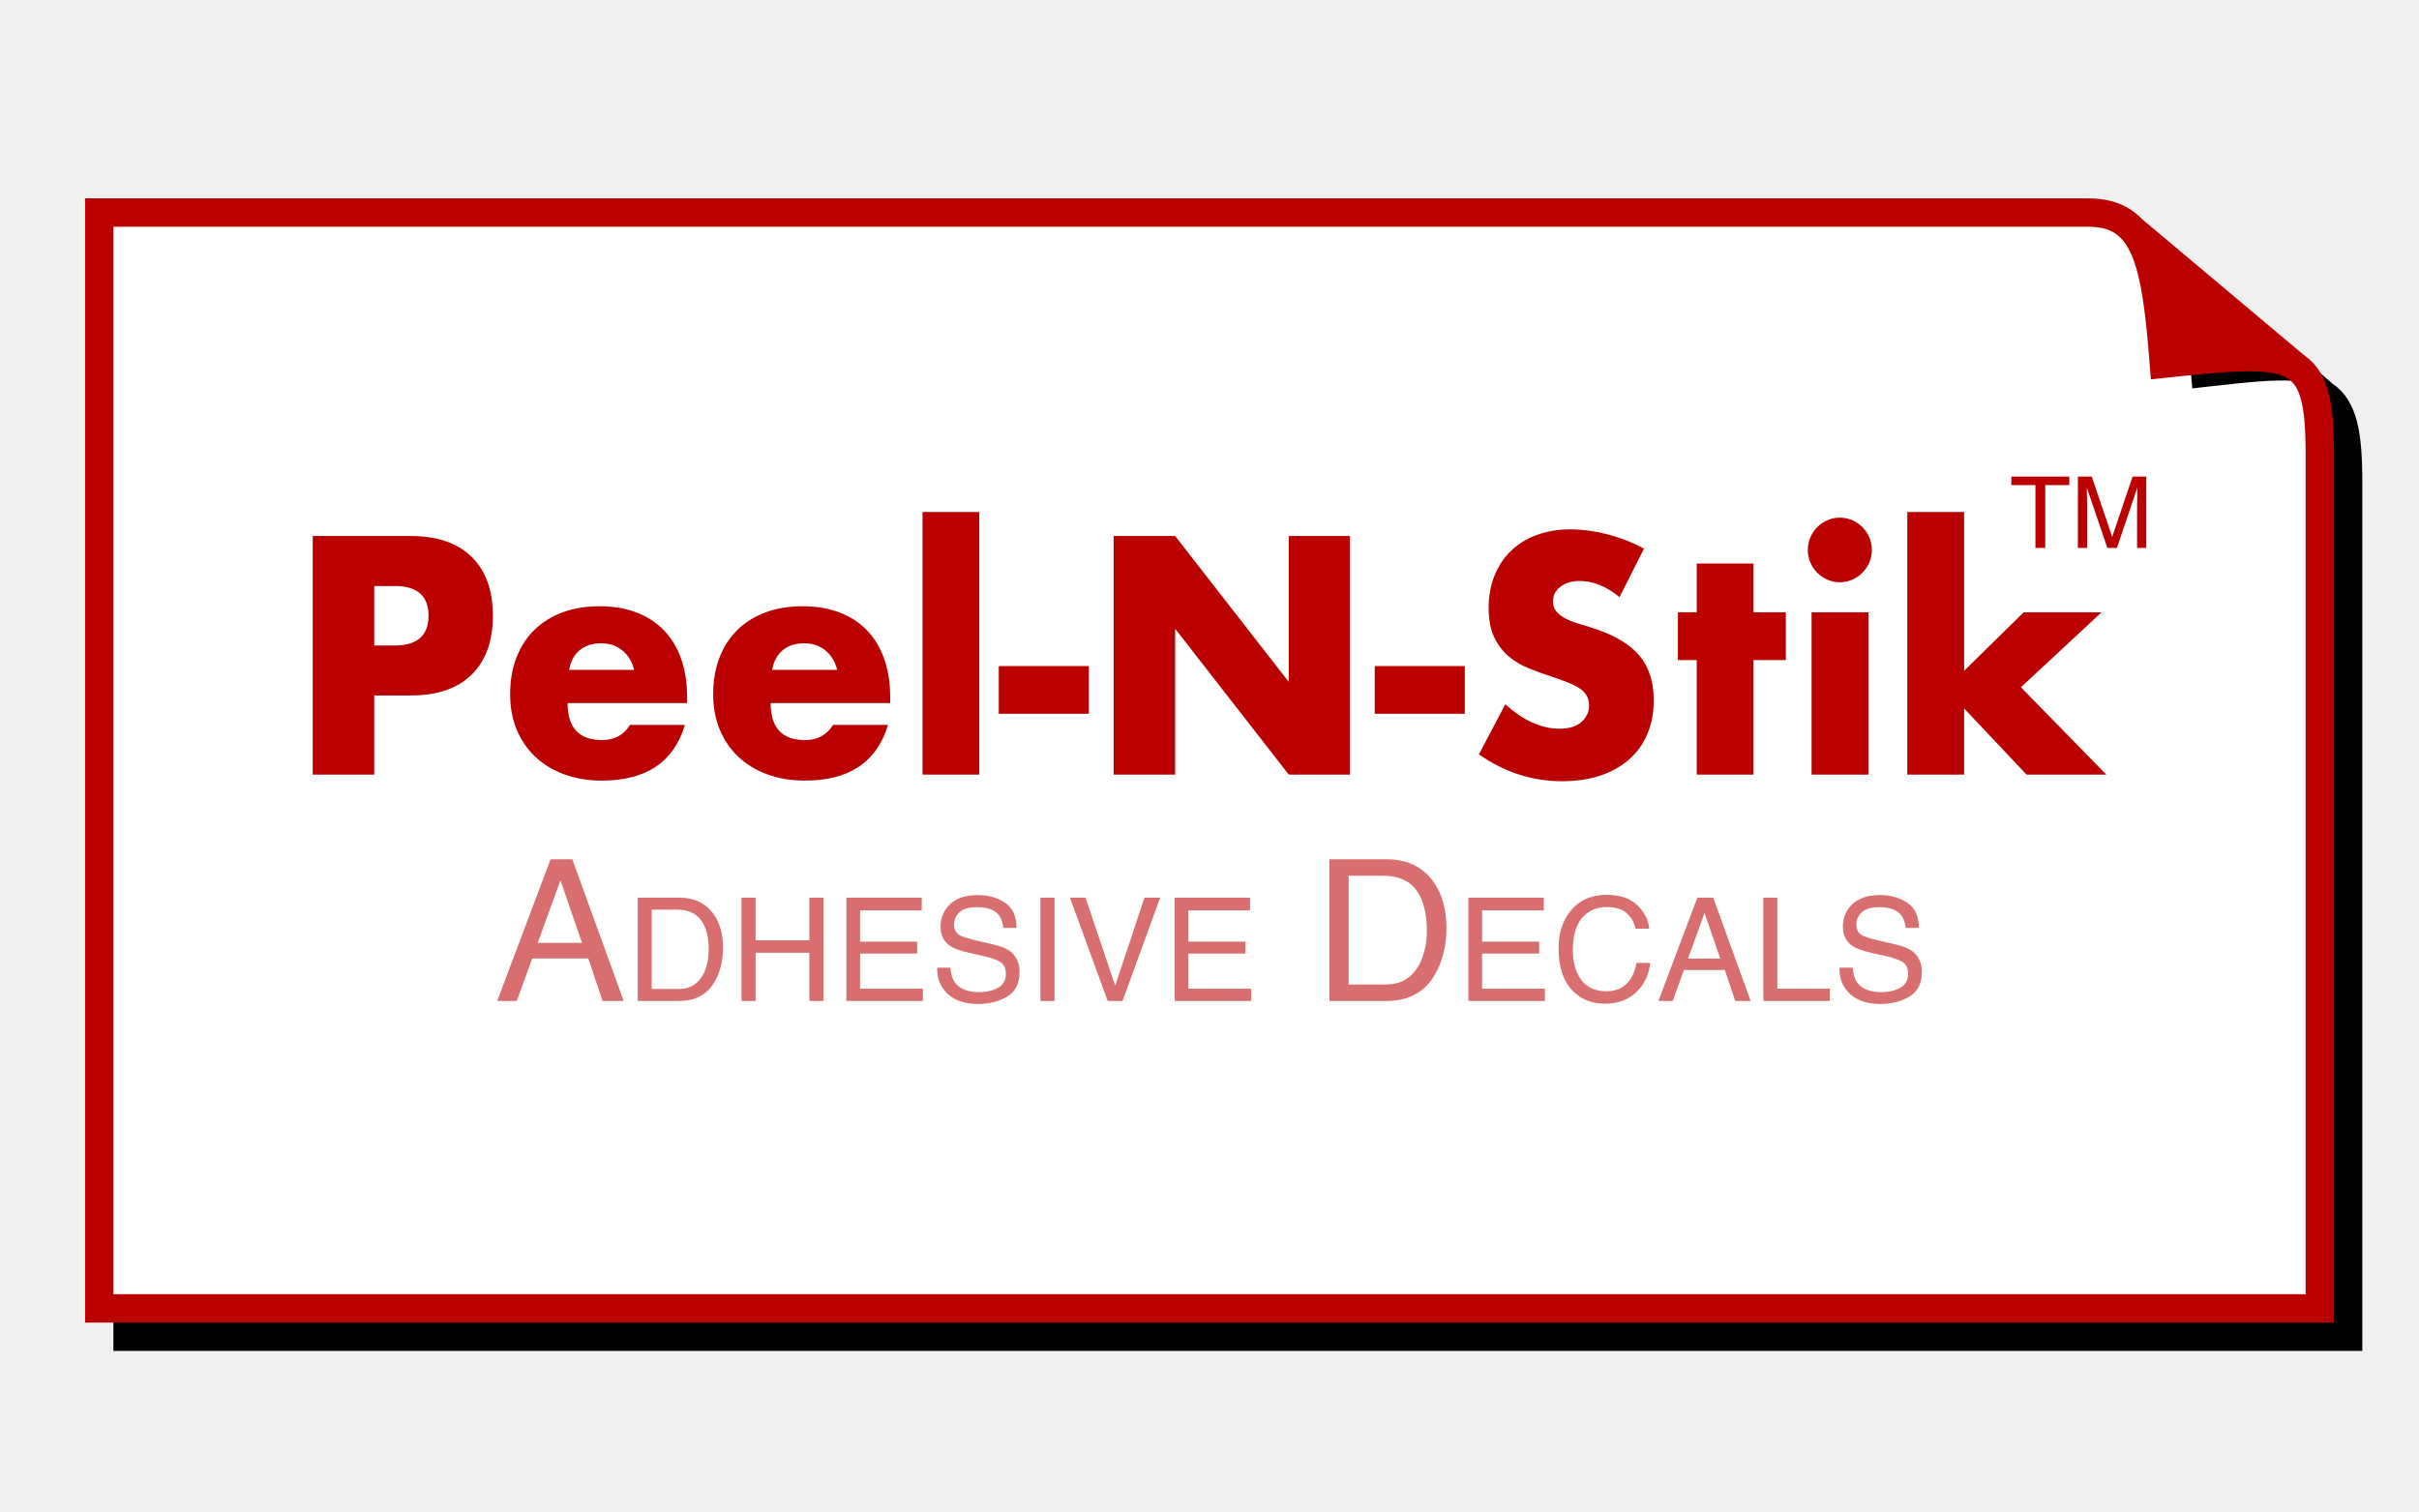
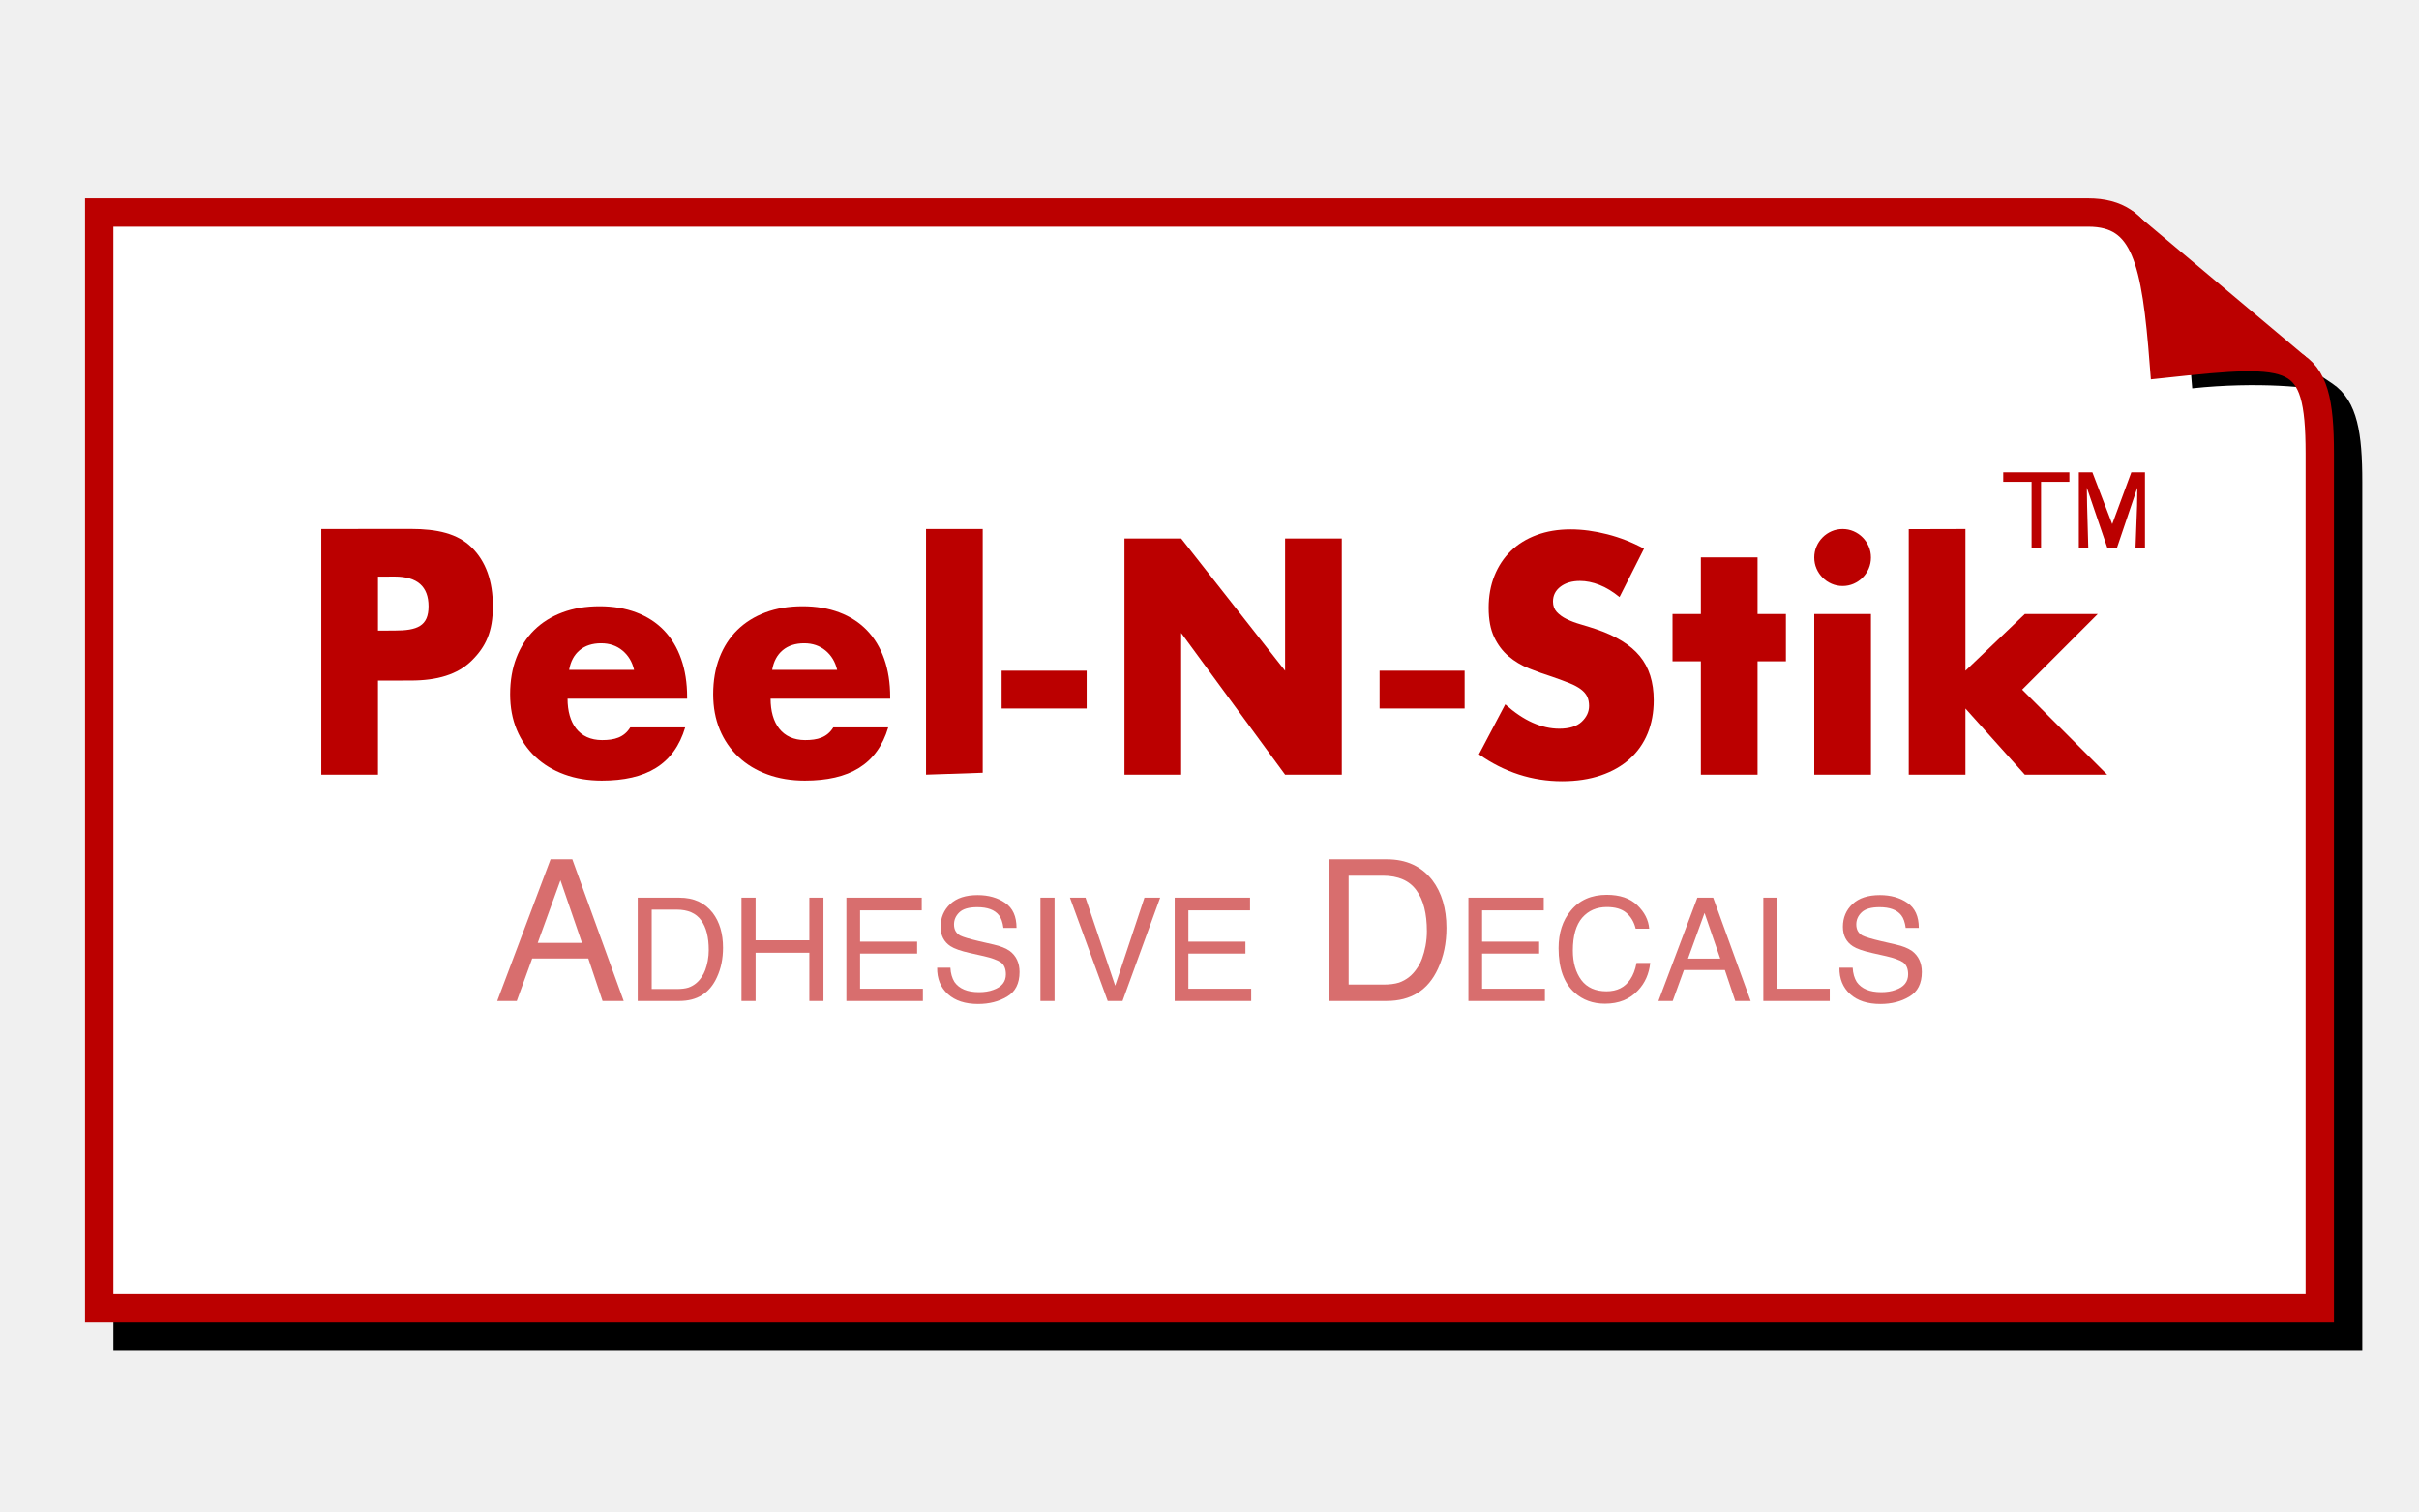
<svg xmlns="http://www.w3.org/2000/svg" width="100%" height="100%" viewBox="0 0 256 160" version="1.1" xml:space="preserve" style="fill-rule:evenodd;clip-rule:evenodd;stroke-linecap:round;stroke-miterlimit:2;">
  <rect id="Peel-N-Stik-Flag" x="0" y="0" width="256" height="160" style="fill:none;" />
-   <path d="M246,41.853c1.964,1.32 2.5,4.055 2.5,9.147l0,90.5l-235,0l0,-116l210.5,0c3,0 3.219,0.476 4.528,1.281l-0.028,-0.025c0,0 17.381,14.969 17.5,15.097l0,0Zm0,0c0,0 -2.212,-1.487 0,0l0,0Z" style="stroke:#000;stroke-width:3px;" />
+   <path d="M246,41.853c1.964,1.32 2.5,4.055 2.5,9.147l0,90.5l-235,0l0,-116c0,0 166,0.5 204.5,0.5c3,0 9.5,6.5 9.5,6.5c0,0 18.381,9.225 18.5,9.353l0,0Zm0,0c0,0 -2.212,-1.487 0,0l0,0Z" style="stroke:#000;stroke-width:3px;" />
  <g>
    <path d="M225,42l-0.318,-18.533l18.368,15.43l-18.05,3.103Z" style="fill:#b00;stroke:#b00;stroke-width:3px;" />
    <path d="M229,38.5c-0.844,-10.827 -1.885,-16 -8,-16l-210.5,0l0,116l235,0l0,-90.5c0,-11 -2.5,-11 -16.5,-9.5Z" style="fill:#fff;" />
    <clipPath id="_clip1">
      <path d="M229,38.5c-0.844,-10.827 -1.885,-16 -8,-16l-210.5,0l0,116l235,0l0,-90.5c0,-11 -2.5,-11 -16.5,-9.5Z" />
    </clipPath>
    <g clip-path="url(#_clip1)">
-       <path d="M232,41.109c-0.519,-6.653 -1.099,-12.636 -3.5,-14.744c-2,-1.756 0,0 0,0l17.5,15.097c0,0 2,2.147 0,0c-1.799,-1.932 -7.126,-1.09 -14,-0.353Z" />
+       <path d="M232,41.109c-0.519,-6.653 -1.099,-12.636 -3.5,-14.744c-2,-1.756 0,0 0,0l17.5,15.097c0,0 2.656,1.247 0,0c-0.983,-0.462 -7.126,-1.09 -14,-0.353Z" />
      <g>
        <g id="Peel-N-Stick-logo">
          <rect x="0" y="21" width="256" height="128" style="fill:none;" />
          <g>
            <g transform="matrix(1.74272,0,0,1.74272,-28.0583,-7.18211)">
              <g transform="matrix(12,0,0,12,46.1146,64.9197)">
                <path d="M0.444,-0.294l-0.109,-0.317l-0.115,0.317l0.224,0Zm-0.159,-0.423l0.11,0l0.26,0.717l-0.107,0l-0.072,-0.215l-0.284,0l-0.078,0.215l-0.099,0l0.27,-0.717Z" style="fill:#d86e6e;fill-rule:nonzero;" />
              </g>
              <g transform="matrix(8.74881,0,0,8.74881,54.1185,64.9197)">
                <path d="M0.352,-0.083c0.032,0 0.059,-0.003 0.081,-0.01c0.037,-0.013 0.068,-0.037 0.092,-0.074c0.02,-0.028 0.033,-0.066 0.042,-0.111c0.005,-0.027 0.007,-0.052 0.007,-0.075c0,-0.089 -0.017,-0.158 -0.053,-0.207c-0.035,-0.049 -0.092,-0.074 -0.17,-0.074l-0.173,0l0,0.551l0.174,0Zm-0.271,-0.634l0.29,0c0.099,0 0.175,0.035 0.23,0.105c0.048,0.063 0.072,0.144 0.072,0.242c0,0.077 -0.014,0.145 -0.043,0.207c-0.05,0.109 -0.137,0.163 -0.26,0.163l-0.289,0l0,-0.717Z" style="fill:#d86e6e;fill-rule:nonzero;" />
              </g>
              <g transform="matrix(8.74881,0,0,8.74881,60.4366,64.9197)">
                <path d="M0.079,-0.717l0.098,0l0,0.296l0.373,0l0,-0.296l0.098,0l0,0.717l-0.098,0l0,-0.335l-0.373,0l0,0.335l-0.098,0l0,-0.717Z" style="fill:#d86e6e;fill-rule:nonzero;" />
              </g>
              <g transform="matrix(8.74881,0,0,8.74881,66.7547,64.9197)">
                <path d="M0.085,-0.717l0.523,0l0,0.088l-0.428,0l0,0.217l0.396,0l0,0.083l-0.396,0l0,0.244l0.436,0l0,0.085l-0.531,0l0,-0.717Z" style="fill:#d86e6e;fill-rule:nonzero;" />
              </g>
              <g transform="matrix(8.74881,0,0,8.74881,72.5901,64.9197)">
                <path d="M0.14,-0.231c0.002,0.04 0.012,0.073 0.028,0.099c0.033,0.047 0.089,0.071 0.171,0.071c0.036,0 0.07,-0.005 0.099,-0.016c0.058,-0.02 0.087,-0.056 0.087,-0.108c0,-0.039 -0.012,-0.067 -0.036,-0.084c-0.025,-0.016 -0.064,-0.03 -0.116,-0.042l-0.098,-0.022c-0.063,-0.014 -0.108,-0.03 -0.134,-0.047c-0.046,-0.03 -0.069,-0.075 -0.069,-0.135c0,-0.064 0.023,-0.117 0.067,-0.158c0.045,-0.042 0.108,-0.062 0.19,-0.062c0.075,0 0.139,0.018 0.191,0.054c0.053,0.036 0.079,0.094 0.079,0.174l-0.091,0c-0.005,-0.038 -0.015,-0.068 -0.031,-0.088c-0.03,-0.038 -0.08,-0.056 -0.151,-0.056c-0.058,0 -0.099,0.012 -0.124,0.036c-0.025,0.024 -0.037,0.052 -0.037,0.084c0,0.035 0.014,0.061 0.043,0.077c0.02,0.01 0.063,0.023 0.131,0.039l0.1,0.023c0.049,0.011 0.086,0.026 0.113,0.045c0.045,0.034 0.068,0.083 0.068,0.146c0,0.08 -0.029,0.137 -0.087,0.171c-0.057,0.034 -0.124,0.051 -0.201,0.051c-0.089,0 -0.159,-0.023 -0.209,-0.068c-0.051,-0.046 -0.076,-0.107 -0.075,-0.184l0.092,0Z" style="fill:#d86e6e;fill-rule:nonzero;" />
              </g>
              <g transform="matrix(8.74881,0,0,8.74881,78.4255,64.9197)">
                <rect x="0.098" y="-0.717" width="0.098" height="0.717" style="fill:#d86e6e;fill-rule:nonzero;" />
              </g>
              <g transform="matrix(8.74881,0,0,8.74881,80.8562,64.9197)">
                <path d="M0.133,-0.717l0.206,0.611l0.203,-0.611l0.109,0l-0.261,0.717l-0.103,0l-0.262,-0.717l0.108,0Z" style="fill:#d86e6e;fill-rule:nonzero;" />
              </g>
              <g transform="matrix(8.74881,0,0,8.74881,86.6916,64.9197)">
                <path d="M0.085,-0.717l0.523,0l0,0.088l-0.428,0l0,0.217l0.396,0l0,0.083l-0.396,0l0,0.244l0.436,0l0,0.085l-0.531,0l0,-0.717Z" style="fill:#d86e6e;fill-rule:nonzero;" />
              </g>
              <g transform="matrix(12,0,0,12,95.861,64.9197)">
                <path d="M0.352,-0.083c0.032,0 0.059,-0.003 0.081,-0.01c0.037,-0.013 0.068,-0.037 0.092,-0.074c0.02,-0.028 0.033,-0.066 0.042,-0.111c0.005,-0.027 0.007,-0.052 0.007,-0.075c0,-0.089 -0.017,-0.158 -0.053,-0.207c-0.035,-0.049 -0.092,-0.074 -0.17,-0.074l-0.173,0l0,0.551l0.174,0Zm-0.271,-0.634l0.29,0c0.099,0 0.175,0.035 0.23,0.105c0.048,0.063 0.072,0.144 0.072,0.242c0,0.077 -0.014,0.145 -0.043,0.207c-0.05,0.109 -0.137,0.163 -0.26,0.163l-0.289,0l0,-0.717Z" style="fill:#d86e6e;fill-rule:nonzero;" />
              </g>
              <g transform="matrix(8.74881,0,0,8.74881,104.527,64.9197)">
                <path d="M0.085,-0.717l0.523,0l0,0.088l-0.428,0l0,0.217l0.396,0l0,0.083l-0.396,0l0,0.244l0.436,0l0,0.085l-0.531,0l0,-0.717Z" style="fill:#d86e6e;fill-rule:nonzero;" />
              </g>
              <g transform="matrix(8.74881,0,0,8.74881,110.362,64.9197)">
                <path d="M0.378,-0.737c0.091,0 0.162,0.024 0.212,0.072c0.05,0.048 0.078,0.102 0.083,0.163l-0.094,0c-0.011,-0.046 -0.033,-0.083 -0.065,-0.11c-0.032,-0.027 -0.077,-0.04 -0.135,-0.04c-0.07,0 -0.127,0.024 -0.171,0.074c-0.043,0.05 -0.065,0.126 -0.065,0.228c0,0.084 0.02,0.152 0.059,0.205c0.039,0.052 0.098,0.078 0.175,0.078c0.072,0 0.127,-0.027 0.164,-0.082c0.02,-0.029 0.035,-0.067 0.044,-0.115l0.095,0c-0.008,0.076 -0.036,0.139 -0.084,0.19c-0.057,0.062 -0.134,0.093 -0.23,0.093c-0.084,0 -0.154,-0.026 -0.21,-0.076c-0.075,-0.067 -0.112,-0.17 -0.112,-0.309c0,-0.106 0.028,-0.193 0.084,-0.26c0.06,-0.074 0.144,-0.111 0.25,-0.111Z" style="fill:#d86e6e;fill-rule:nonzero;" />
              </g>
              <g transform="matrix(8.74881,0,0,8.74881,116.68,64.9197)">
                <path d="M0.444,-0.294l-0.109,-0.317l-0.115,0.317l0.224,0Zm-0.159,-0.423l0.11,0l0.26,0.717l-0.107,0l-0.072,-0.215l-0.284,0l-0.078,0.215l-0.099,0l0.27,-0.717Z" style="fill:#d86e6e;fill-rule:nonzero;" />
              </g>
              <g transform="matrix(8.74881,0,0,8.74881,122.516,64.9197)">
                <path d="M0.076,-0.717l0.097,0l0,0.632l0.364,0l0,0.085l-0.461,0l0,-0.717Z" style="fill:#d86e6e;fill-rule:nonzero;" />
              </g>
              <g transform="matrix(8.74881,0,0,8.74881,127.382,64.9197)">
                <path d="M0.14,-0.231c0.002,0.04 0.012,0.073 0.028,0.099c0.033,0.047 0.089,0.071 0.171,0.071c0.036,0 0.07,-0.005 0.099,-0.016c0.058,-0.02 0.087,-0.056 0.087,-0.108c0,-0.039 -0.012,-0.067 -0.036,-0.084c-0.025,-0.016 -0.064,-0.03 -0.116,-0.042l-0.098,-0.022c-0.063,-0.014 -0.108,-0.03 -0.134,-0.047c-0.046,-0.03 -0.069,-0.075 -0.069,-0.135c0,-0.064 0.023,-0.117 0.067,-0.158c0.045,-0.042 0.108,-0.062 0.19,-0.062c0.075,0 0.139,0.018 0.191,0.054c0.053,0.036 0.079,0.094 0.079,0.174l-0.091,0c-0.005,-0.038 -0.015,-0.068 -0.031,-0.088c-0.03,-0.038 -0.08,-0.056 -0.151,-0.056c-0.058,0 -0.099,0.012 -0.124,0.036c-0.025,0.024 -0.037,0.052 -0.037,0.084c0,0.035 0.014,0.061 0.043,0.077c0.02,0.01 0.063,0.023 0.131,0.039l0.1,0.023c0.049,0.011 0.086,0.026 0.113,0.045c0.045,0.034 0.068,0.083 0.068,0.146c0,0.08 -0.029,0.137 -0.087,0.171c-0.057,0.034 -0.124,0.051 -0.201,0.051c-0.089,0 -0.159,-0.023 -0.209,-0.068c-0.051,-0.046 -0.076,-0.107 -0.075,-0.184l0.092,0Z" style="fill:#d86e6e;fill-rule:nonzero;" />
              </g>
            </g>
-             <path d="M39.606,68.327l2.159,0c2.391,0 3.587,-1.049 3.587,-3.148c0,-2.099 -1.196,-3.148 -3.587,-3.148l-2.159,0l0,6.296Zm0,13.665l-6.51,0l0,-25.253l10.362,0c2.812,0 4.966,0.737 6.46,2.211c1.495,1.473 2.242,3.55 2.242,6.229c0,2.68 -0.747,4.756 -2.242,6.23c-1.494,1.473 -3.648,2.21 -6.46,2.21l-3.852,0l0,8.373Z" style="fill:#b00;fill-rule:nonzero;" />
-             <path d="M67.105,70.906c-0.199,-0.848 -0.608,-1.529 -1.228,-2.043c-0.62,-0.513 -1.373,-0.77 -2.259,-0.77c-0.93,0 -1.688,0.246 -2.275,0.737c-0.587,0.491 -0.957,1.183 -1.112,2.076l6.874,0Zm-7.04,3.517c0,2.612 1.217,3.919 3.653,3.919c1.306,0 2.291,-0.536 2.956,-1.608l5.812,0c-1.174,3.93 -4.107,5.895 -8.801,5.895c-1.44,0 -2.757,-0.218 -3.953,-0.654c-1.195,-0.435 -2.219,-1.055 -3.072,-1.858c-0.852,-0.804 -1.511,-1.764 -1.976,-2.881c-0.465,-1.116 -0.697,-2.366 -0.697,-3.751c0,-1.429 0.221,-2.718 0.664,-3.868c0.443,-1.15 1.074,-2.127 1.893,-2.931c0.819,-0.803 1.81,-1.423 2.973,-1.858c1.162,-0.436 2.474,-0.654 3.935,-0.654c1.439,0 2.735,0.218 3.886,0.654c1.151,0.435 2.126,1.066 2.923,1.892c0.797,0.826 1.406,1.836 1.826,3.031c0.421,1.194 0.631,2.54 0.631,4.036l0,0.636l-12.653,0Z" style="fill:#b00;fill-rule:nonzero;" />
-             <path d="M88.594,70.906c-0.2,-0.848 -0.609,-1.529 -1.229,-2.043c-0.62,-0.513 -1.373,-0.77 -2.259,-0.77c-0.929,0 -1.688,0.246 -2.275,0.737c-0.586,0.491 -0.957,1.183 -1.112,2.076l6.875,0Zm-7.041,3.517c0,2.612 1.218,3.919 3.653,3.919c1.306,0 2.292,-0.536 2.956,-1.608l5.812,0c-1.173,3.93 -4.107,5.895 -8.801,5.895c-1.439,0 -2.757,-0.218 -3.952,-0.654c-1.196,-0.435 -2.22,-1.055 -3.072,-1.858c-0.853,-0.804 -1.512,-1.764 -1.977,-2.881c-0.465,-1.116 -0.697,-2.366 -0.697,-3.751c0,-1.429 0.221,-2.718 0.664,-3.868c0.443,-1.15 1.074,-2.127 1.893,-2.931c0.82,-0.803 1.81,-1.423 2.973,-1.858c1.162,-0.436 2.474,-0.654 3.935,-0.654c1.44,0 2.735,0.218 3.886,0.654c1.152,0.435 2.126,1.066 2.923,1.892c0.797,0.826 1.406,1.836 1.827,3.031c0.42,1.194 0.631,2.54 0.631,4.036l0,0.636l-12.654,0Z" style="fill:#b00;fill-rule:nonzero;" />
-             <rect x="97.627" y="54.194" width="6.011" height="27.798" style="fill:#b00;fill-rule:nonzero;" />
-             <rect x="105.698" y="70.504" width="9.532" height="5.057" style="fill:#b00;fill-rule:nonzero;" />
-             <path d="M117.854,81.992l0,-25.253l6.509,0l12.023,15.44l0,-15.44l6.476,0l0,25.253l-6.476,0l-12.023,-15.44l0,15.44l-6.509,0Z" style="fill:#b00;fill-rule:nonzero;" />
-             <rect x="145.486" y="70.504" width="9.532" height="5.057" style="fill:#b00;fill-rule:nonzero;" />
-             <path d="M171.392,63.203c-0.709,-0.58 -1.417,-1.01 -2.126,-1.289c-0.708,-0.279 -1.395,-0.419 -2.059,-0.419c-0.841,0 -1.528,0.201 -2.059,0.603c-0.532,0.402 -0.797,0.927 -0.797,1.574c0,0.447 0.133,0.815 0.398,1.105c0.266,0.291 0.615,0.542 1.046,0.754c0.432,0.212 0.919,0.396 1.462,0.552c0.542,0.157 1.079,0.324 1.611,0.503c2.125,0.714 3.681,1.669 4.666,2.863c0.985,1.195 1.478,2.752 1.478,4.673c0,1.295 -0.216,2.467 -0.648,3.516c-0.432,1.05 -1.063,1.948 -1.893,2.696c-0.83,0.748 -1.849,1.329 -3.055,1.742c-1.207,0.413 -2.574,0.619 -4.102,0.619c-3.166,0 -6.1,-0.948 -8.801,-2.846l2.789,-5.292c0.975,0.871 1.938,1.518 2.89,1.942c0.952,0.425 1.893,0.637 2.823,0.637c1.063,0 1.854,-0.246 2.375,-0.737c0.52,-0.491 0.78,-1.049 0.78,-1.675c0,-0.379 -0.066,-0.709 -0.199,-0.988c-0.133,-0.279 -0.354,-0.535 -0.664,-0.77c-0.31,-0.234 -0.714,-0.452 -1.213,-0.653c-0.498,-0.201 -1.101,-0.424 -1.81,-0.67c-0.841,-0.268 -1.666,-0.564 -2.474,-0.887c-0.808,-0.324 -1.528,-0.754 -2.159,-1.29c-0.631,-0.536 -1.14,-1.211 -1.528,-2.026c-0.387,-0.815 -0.581,-1.848 -0.581,-3.098c0,-1.25 0.205,-2.384 0.615,-3.4c0.409,-1.015 0.985,-1.886 1.727,-2.612c0.741,-0.726 1.649,-1.289 2.723,-1.691c1.074,-0.402 2.275,-0.603 3.604,-0.603c1.24,0 2.535,0.173 3.885,0.519c1.351,0.346 2.646,0.854 3.886,1.524l-2.59,5.124Z" style="fill:#b00;fill-rule:nonzero;" />
-             <path d="M185.573,69.868l0,12.124l-6.011,0l0,-12.124l-1.993,0l0,-5.057l1.993,0l0,-5.158l6.011,0l0,5.158l3.421,0l0,5.057l-3.421,0Z" style="fill:#b00;fill-rule:nonzero;" />
-             <path d="M197.729,64.811l0,17.181l-6.011,0l0,-17.181l6.011,0Zm-6.41,-6.598c0,-0.469 0.089,-0.91 0.266,-1.323c0.177,-0.413 0.42,-0.776 0.73,-1.089c0.31,-0.312 0.67,-0.558 1.08,-0.736c0.409,-0.179 0.847,-0.268 1.312,-0.268c0.465,0 0.902,0.089 1.312,0.268c0.409,0.178 0.769,0.424 1.079,0.736c0.31,0.313 0.553,0.676 0.731,1.089c0.177,0.413 0.265,0.854 0.265,1.323c0,0.469 -0.088,0.91 -0.265,1.323c-0.178,0.413 -0.421,0.776 -0.731,1.088c-0.31,0.313 -0.67,0.558 -1.079,0.737c-0.41,0.179 -0.847,0.268 -1.312,0.268c-0.465,0 -0.903,-0.089 -1.312,-0.268c-0.41,-0.179 -0.77,-0.424 -1.08,-0.737c-0.31,-0.312 -0.553,-0.675 -0.73,-1.088c-0.177,-0.413 -0.266,-0.854 -0.266,-1.323Z" style="fill:#b00;fill-rule:nonzero;" />
-             <path d="M207.859,54.194l0,16.813l6.31,-6.196l8.237,0l-8.536,7.937l9.034,9.244l-8.436,0l-6.609,-7l0,7l-6.012,0l0,-27.798l6.012,0Z" style="fill:#b00;fill-rule:nonzero;" />
-             <path d="M218.99,50.448l0,0.9l-2.545,0l0,6.652l-1.038,0l0,-6.652l-2.545,0l0,-0.9l6.128,0Z" style="fill:#b00;fill-rule:nonzero;" />
-             <path d="M219.9,50.448l1.465,0l2.169,6.385l2.154,-6.385l1.45,0l0,7.552l-0.972,0l0,-4.457c0,-0.154 0.004,-0.409 0.01,-0.766c0.007,-0.356 0.011,-0.738 0.011,-1.146l-2.154,6.369l-1.013,0l-2.169,-6.369l0,0.231c0,0.185 0.004,0.467 0.013,0.846c0.008,0.378 0.012,0.657 0.012,0.835l0,4.457l-0.976,0l0,-7.552Z" style="fill:#b00;fill-rule:nonzero;" />
+             <g>
+               <path d="M40,66.753l1.765,-0.008c2.391,0 3.587,-0.467 3.587,-2.566c0,-2.099 -1.196,-3.148 -3.587,-3.148l-1.765,0.008l0,5.714Zm0,15.247l-6,0l0,-26.001l9.458,-0.008c2.812,0 4.966,0.485 6.46,1.959c1.495,1.473 2.242,3.55 2.242,6.229c0,2.68 -0.747,4.279 -2.242,5.752c-1.494,1.474 -3.648,2.106 -6.46,2.106l-3.458,0.007l0,9.956Z" style="fill:#b00;fill-rule:nonzero;" />
+               <path d="M67.105,70.906c-0.199,-0.848 -0.608,-1.529 -1.228,-2.043c-0.62,-0.513 -1.373,-0.77 -2.259,-0.77c-0.93,0 -1.688,0.246 -2.275,0.737c-0.587,0.491 -0.957,1.183 -1.112,2.076l6.874,0Zm-7.041,3.054c0,2.612 1.218,4.382 3.654,4.382c1.306,0 2.317,-0.27 2.982,-1.342l5.812,0c-1.174,3.93 -4.133,5.629 -8.827,5.629c-1.44,0 -2.757,-0.218 -3.953,-0.654c-1.195,-0.435 -2.219,-1.055 -3.072,-1.858c-0.852,-0.804 -1.511,-1.764 -1.976,-2.881c-0.465,-1.116 -0.697,-2.366 -0.697,-3.751c0,-1.429 0.221,-2.718 0.664,-3.868c0.443,-1.15 1.074,-2.127 1.893,-2.931c0.819,-0.803 1.81,-1.423 2.973,-1.858c1.162,-0.436 2.474,-0.654 3.935,-0.654c1.439,0 2.735,0.218 3.886,0.654c1.151,0.435 2.126,1.066 2.923,1.892c0.797,0.826 1.406,1.836 1.826,3.031c0.421,1.194 0.631,2.54 0.631,4.036l-0.001,0.173l-12.653,0Z" style="fill:#b00;fill-rule:nonzero;" />
+               <path d="M88.594,70.906c-0.2,-0.848 -0.609,-1.529 -1.229,-2.043c-0.62,-0.513 -1.373,-0.77 -2.259,-0.77c-0.929,0 -1.688,0.246 -2.275,0.737c-0.586,0.491 -0.957,1.183 -1.112,2.076l6.875,0Zm-7.042,3.054c0,2.612 1.219,4.382 3.654,4.382c1.306,0 2.318,-0.27 2.982,-1.342l5.812,0c-1.173,3.93 -4.133,5.629 -8.827,5.629c-1.439,0 -2.757,-0.218 -3.952,-0.654c-1.196,-0.435 -2.22,-1.055 -3.072,-1.858c-0.853,-0.804 -1.512,-1.764 -1.977,-2.881c-0.465,-1.116 -0.697,-2.366 -0.697,-3.751c0,-1.429 0.221,-2.718 0.664,-3.868c0.443,-1.15 1.074,-2.127 1.893,-2.931c0.82,-0.803 1.81,-1.423 2.973,-1.858c1.162,-0.436 2.474,-0.654 3.935,-0.654c1.44,0 2.735,0.218 3.886,0.654c1.152,0.435 2.126,1.066 2.923,1.892c0.797,0.826 1.406,1.836 1.827,3.031c0.42,1.194 0.631,2.54 0.631,4.036l-0.001,0.173l-12.654,0Z" style="fill:#b00;fill-rule:nonzero;" />
+               <path d="M104,56l0,25.798l-6,0.202l0,-26l6,0Z" style="fill:#b00;fill-rule:nonzero;" />
+               <rect x="106" y="71" width="9" height="4" style="fill:#b00;fill-rule:nonzero;" />
+               <path d="M119,82l0,-25l6,0l11,14l0,-14l6,0l0,25l-6,0l-11,-15l0,15l-6,0Z" style="fill:#b00;fill-rule:nonzero;" />
+               <rect x="146" y="71" width="9" height="4" style="fill:#b00;fill-rule:nonzero;" />
+               <path d="M171.392,63.203c-0.709,-0.58 -1.417,-1.01 -2.126,-1.289c-0.708,-0.279 -1.395,-0.419 -2.059,-0.419c-0.841,0 -1.528,0.201 -2.059,0.603c-0.532,0.402 -0.797,0.927 -0.797,1.574c0,0.447 0.133,0.815 0.398,1.105c0.266,0.291 0.615,0.542 1.046,0.754c0.432,0.212 0.919,0.396 1.462,0.552c0.542,0.157 1.079,0.324 1.611,0.503c2.125,0.714 3.681,1.669 4.666,2.863c0.985,1.195 1.478,2.752 1.478,4.673c0,1.295 -0.216,2.467 -0.648,3.516c-0.432,1.05 -1.063,1.948 -1.893,2.696c-0.83,0.748 -1.849,1.329 -3.055,1.742c-1.207,0.413 -2.574,0.619 -4.102,0.619c-3.166,0 -6.1,-0.948 -8.801,-2.846l2.789,-5.292c0.975,0.871 1.938,1.518 2.89,1.942c0.952,0.425 1.893,0.637 2.823,0.637c1.063,0 1.854,-0.246 2.375,-0.737c0.52,-0.491 0.78,-1.049 0.78,-1.675c0,-0.379 -0.066,-0.709 -0.199,-0.988c-0.133,-0.279 -0.354,-0.535 -0.664,-0.77c-0.31,-0.234 -0.714,-0.452 -1.213,-0.653c-0.498,-0.201 -1.101,-0.424 -1.81,-0.67c-0.841,-0.268 -1.666,-0.564 -2.474,-0.887c-0.808,-0.324 -1.528,-0.754 -2.159,-1.29c-0.631,-0.536 -1.14,-1.211 -1.528,-2.026c-0.387,-0.815 -0.581,-1.848 -0.581,-3.098c0,-1.25 0.205,-2.384 0.615,-3.4c0.409,-1.015 0.985,-1.886 1.727,-2.612c0.741,-0.726 1.649,-1.289 2.723,-1.691c1.074,-0.402 2.275,-0.603 3.604,-0.603c1.24,0 2.535,0.173 3.885,0.519c1.351,0.346 2.646,0.854 3.886,1.524l-2.59,5.124Z" style="fill:#b00;fill-rule:nonzero;" />
+               <path d="M186,70l0,12l-6,0l0,-12l-3,0l0,-5l3,0l0,-6l6,0l0,6l3,0l0,5l-3,0Z" style="fill:#b00;fill-rule:nonzero;" />
+               <path d="M198,65l0,17l-6,0l0,-17l6,0Zm-6,-5.985c0,-0.413 0.078,-0.803 0.235,-1.167c0.157,-0.365 0.373,-0.685 0.647,-0.961c0.275,-0.276 0.593,-0.493 0.956,-0.65c0.363,-0.158 0.75,-0.237 1.162,-0.237c0.412,0 0.799,0.079 1.162,0.237c0.363,0.157 0.681,0.374 0.956,0.65c0.274,0.276 0.49,0.596 0.647,0.961c0.157,0.364 0.235,0.754 0.235,1.167c0,0.414 -0.078,0.804 -0.235,1.168c-0.157,0.365 -0.373,0.685 -0.647,0.961c-0.275,0.276 -0.593,0.493 -0.956,0.65c-0.363,0.158 -0.75,0.237 -1.162,0.237c-0.412,0 -0.799,-0.079 -1.162,-0.237c-0.363,-0.157 -0.681,-0.374 -0.956,-0.65c-0.274,-0.276 -0.49,-0.596 -0.647,-0.961c-0.157,-0.364 -0.235,-0.754 -0.235,-1.168Z" style="fill:#b00;fill-rule:nonzero;" />
+               <path d="M208,56l0,15l6.282,-6l7.718,0l-8,8l9,9l-8.718,0l-6.282,-7l0,7l-6,0l0,-25.985l6,-0.015Z" style="fill:#b00;fill-rule:nonzero;" />
+             </g>
+             <g>
+               <path d="M219,50l0,1l-3,0l0,7l-1,0l0,-7l-3,0l0,-1l7,0Z" style="fill:#b00;fill-rule:nonzero;" />
+               <path d="M220,50l1.435,0l2.099,5.479l2.021,-5.479l1.445,0l0,8l-1,0l0.166,-4.457c0,-0.154 0.004,-0.409 0.01,-0.766c0.007,-0.356 0.011,-0.738 0.011,-1.146l-2.154,6.369l-1.013,0l-2.169,-6.369l0,0.231c0,0.185 0.004,0.467 0.013,0.846c0.008,0.378 0.012,0.657 0.012,0.835l0.124,4.457l-1,0l0,-8Z" style="fill:#b00;fill-rule:nonzero;" />
+             </g>
          </g>
        </g>
      </g>
    </g>
    <path d="M229,38.5c-0.844,-10.827 -1.885,-16 -8,-16l-210.5,0l0,116l235,0l0,-90.5c0,-11 -2.5,-11 -16.5,-9.5Z" style="fill:none;stroke:#b00;stroke-width:3px;" />
  </g>
</svg>
